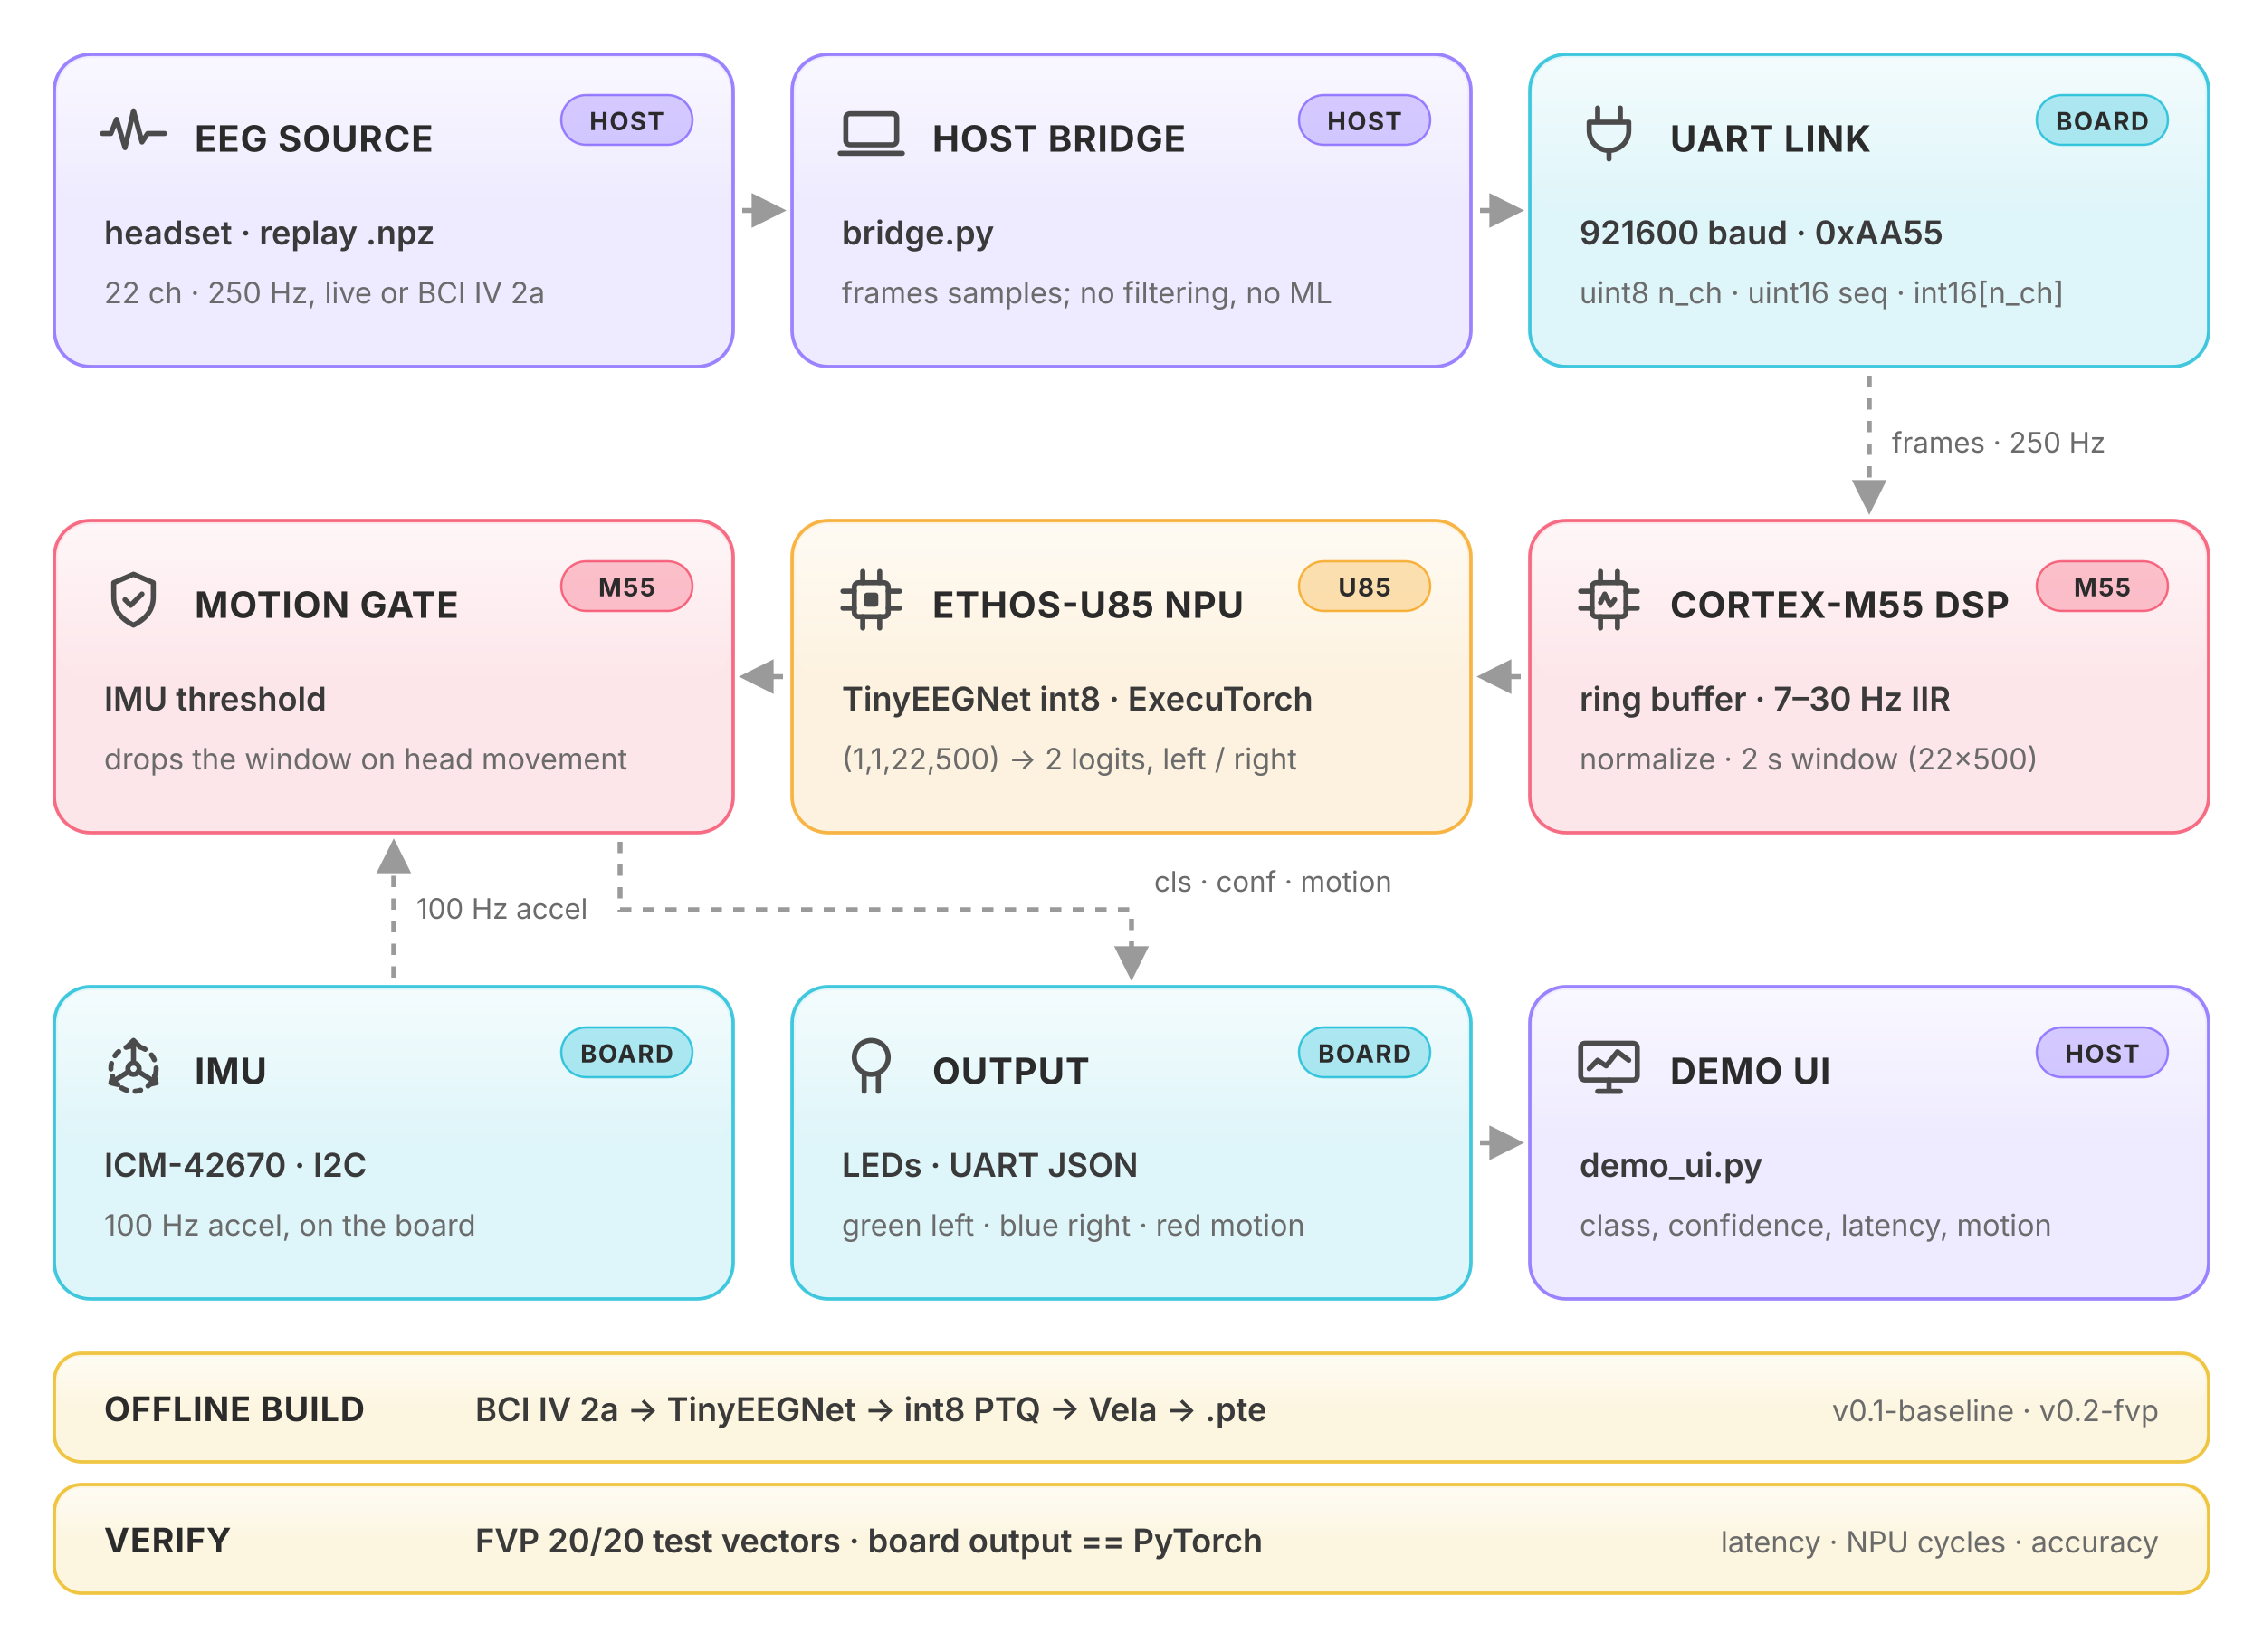
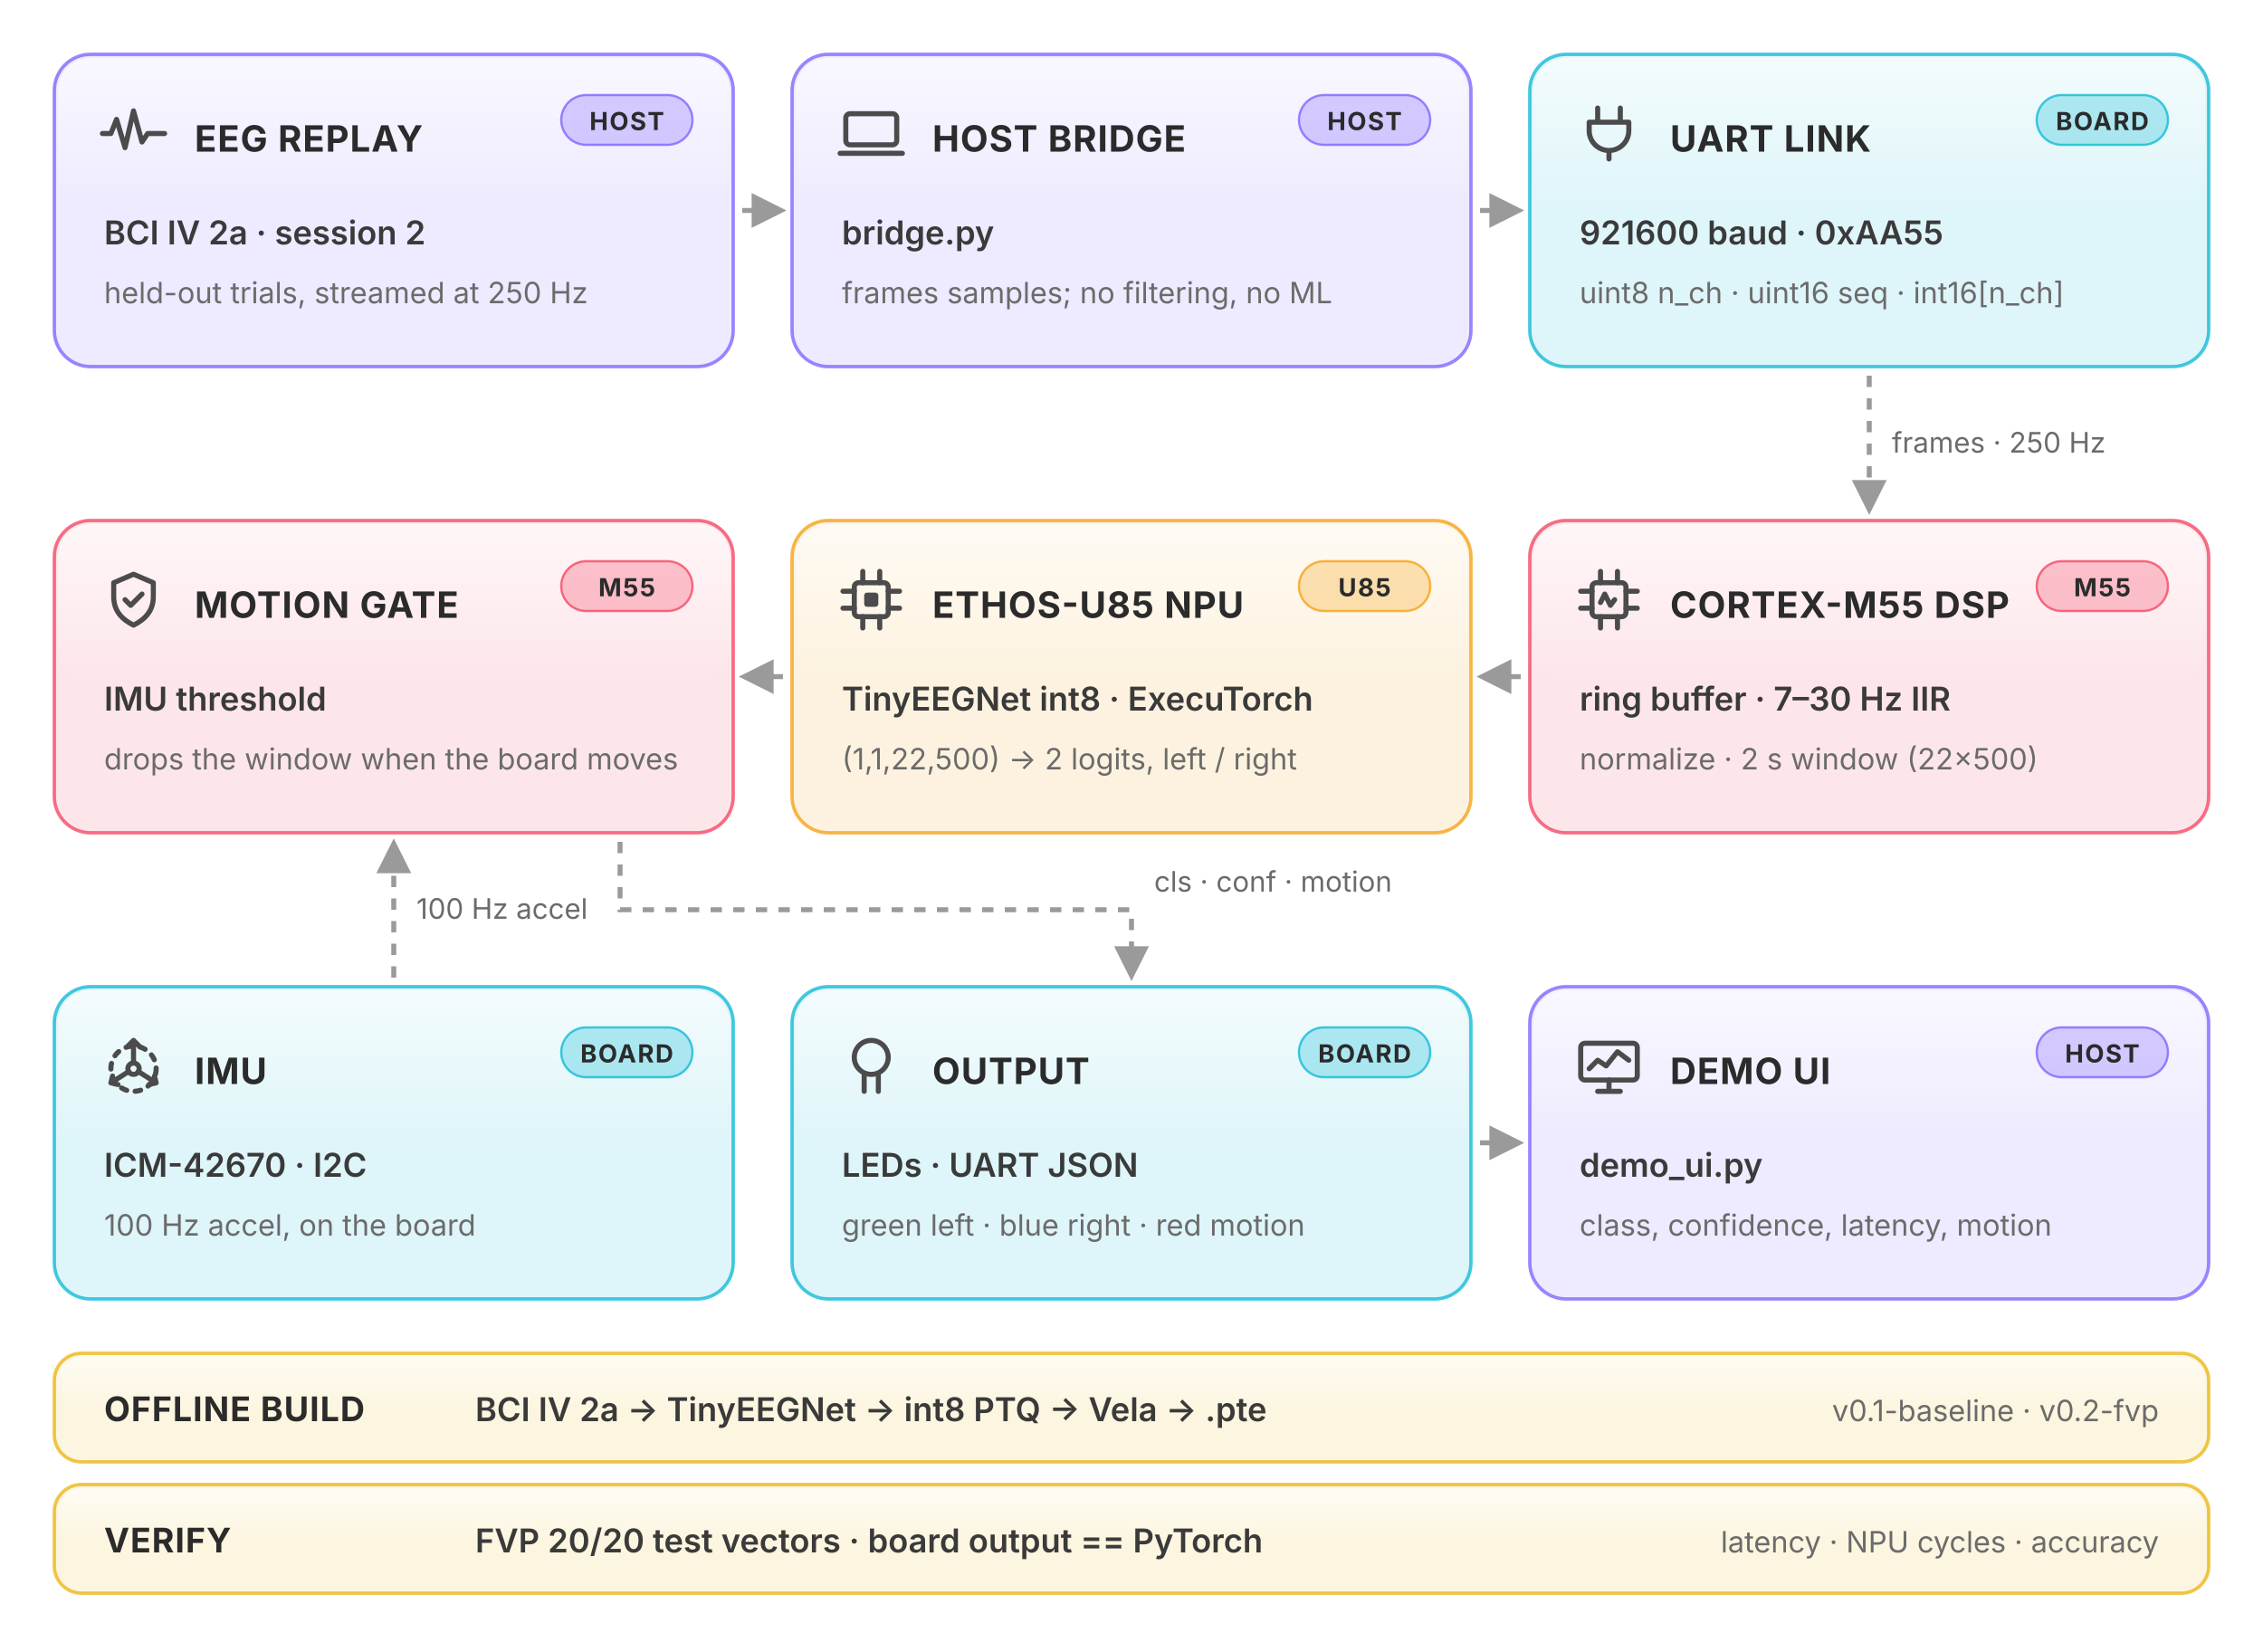
<svg xmlns="http://www.w3.org/2000/svg" viewBox="0 0 1000 730" width="1000" height="730" font-family="Inter, -apple-system, 'Segoe UI', Helvetica, Arial, sans-serif">
  <defs>
    <marker id="ah" viewBox="0 0 10 10" refX="9" refY="5" markerWidth="7" markerHeight="7" orient="auto-start-reverse">
      <path d="M0,0 L10,5 L0,10 z" fill="#9a9a9a" />
    </marker>
    <linearGradient id="sheen" x1="0" y1="0" x2="0" y2="1">
      <stop offset="0" stop-color="#ffffff" stop-opacity="0.65" />
      <stop offset="1" stop-color="#ffffff" stop-opacity="0" />
    </linearGradient>
  </defs>
  <rect x="24" y="24" width="300" height="138" rx="16" fill="rgba(124,92,255,0.13)" stroke="rgba(124,92,255,0.75)" stroke-width="1.5" />
  <rect x="25.5" y="25.5" width="297" height="69.0" rx="14.5" fill="url(#sheen)" />
  <g transform="translate(44,44) scale(1.25)" fill="none" stroke="#4b4b4b" stroke-width="1.8" stroke-linecap="round" stroke-linejoin="round">
    <path d="M1 12h3l2-5 3 10 3-13 3 11 2-3h6" stroke-dasharray="56 56">
      <animate attributeName="stroke-dashoffset" values="0;-112" dur="2.4s" repeatCount="indefinite" />
    </path>
  </g>
-   <text x="86" y="67" font-size="16" font-weight="700" letter-spacing="0.4" fill="#2b2b2b">EEG SOURCE</text>
+   <text x="86" y="67" font-size="16" font-weight="700" letter-spacing="0.4" fill="#2b2b2b">EEG REPLAY</text>
  <rect x="248" y="42" width="58" height="22" rx="11" fill="rgba(124,92,255,0.28)" stroke="rgba(124,92,255,0.75)" stroke-width="1" />
  <text x="277" y="57.5" font-size="11" font-weight="700" letter-spacing="0.6" text-anchor="middle" fill="#2b2b2b">HOST</text>
-   <text x="46" y="108" font-size="14.5" font-weight="600" fill="#3a3a3a">headset · replay .npz</text>
-   <text x="46" y="134" font-size="13" fill="#6b6b6b">22 ch · 250 Hz, live or BCI IV 2a</text>
+   <text x="46" y="108" font-size="14.5" font-weight="600" fill="#3a3a3a">BCI IV 2a · session 2</text>
+   <text x="46" y="134" font-size="13" fill="#6b6b6b">held-out trials, streamed at 250 Hz</text>
  <rect x="350" y="24" width="300" height="138" rx="16" fill="rgba(124,92,255,0.13)" stroke="rgba(124,92,255,0.75)" stroke-width="1.5" />
  <rect x="351.5" y="25.5" width="297" height="69.0" rx="14.5" fill="url(#sheen)" />
  <g transform="translate(370,44) scale(1.25)" fill="none" stroke="#4b4b4b" stroke-width="1.8" stroke-linecap="round" stroke-linejoin="round">
    <rect x="3" y="5" width="18" height="11" rx="1.5" />
    <path d="M1 19h22" />
  </g>
  <text x="412" y="67" font-size="16" font-weight="700" letter-spacing="0.4" fill="#2b2b2b">HOST BRIDGE</text>
  <rect x="574" y="42" width="58" height="22" rx="11" fill="rgba(124,92,255,0.28)" stroke="rgba(124,92,255,0.75)" stroke-width="1" />
  <text x="603" y="57.5" font-size="11" font-weight="700" letter-spacing="0.6" text-anchor="middle" fill="#2b2b2b">HOST</text>
  <text x="372" y="108" font-size="14.5" font-weight="600" fill="#3a3a3a">bridge.py</text>
  <text x="372" y="134" font-size="13" fill="#6b6b6b">frames samples; no filtering, no ML</text>
  <rect x="676" y="24" width="300" height="138" rx="16" fill="rgba(6,182,212,0.13)" stroke="rgba(6,182,212,0.75)" stroke-width="1.5" />
  <rect x="677.5" y="25.5" width="297" height="69.0" rx="14.5" fill="url(#sheen)" />
  <g transform="translate(696,44) scale(1.25)" fill="none" stroke="#4b4b4b" stroke-width="1.8" stroke-linecap="round" stroke-linejoin="round">
    <path d="M8 3v5M16 3v5M5 8h14v3a7 7 0 0 1-14 0zM12 18v3" />
  </g>
  <text x="738" y="67" font-size="16" font-weight="700" letter-spacing="0.4" fill="#2b2b2b">UART LINK</text>
  <rect x="900" y="42" width="58" height="22" rx="11" fill="rgba(6,182,212,0.28)" stroke="rgba(6,182,212,0.75)" stroke-width="1" />
  <text x="929" y="57.5" font-size="11" font-weight="700" letter-spacing="0.6" text-anchor="middle" fill="#2b2b2b">BOARD</text>
  <text x="698" y="108" font-size="14.5" font-weight="600" fill="#3a3a3a">921600 baud · 0xAA55</text>
  <text x="698" y="134" font-size="13" fill="#6b6b6b">uint8 n_ch · uint16 seq · int16[n_ch]</text>
  <rect x="676" y="230" width="300" height="138" rx="16" fill="rgba(244,63,94,0.13)" stroke="rgba(244,63,94,0.75)" stroke-width="1.5" />
  <rect x="677.5" y="231.5" width="297" height="69.0" rx="14.5" fill="url(#sheen)" />
  <g transform="translate(696,250) scale(1.25)" fill="none" stroke="#4b4b4b" stroke-width="1.8" stroke-linecap="round" stroke-linejoin="round">
    <rect x="6" y="6" width="12" height="12" rx="1.5" />
    <path d="M9 2v4M15 2v4M9 18v4M15 18v4M2 9h4M2 15h4M18 9h4M18 15h4" />
    <path d="M9 13l1.5-3 2 4 1.5-2" />
  </g>
  <text x="738" y="273" font-size="16" font-weight="700" letter-spacing="0.4" fill="#2b2b2b">CORTEX-M55 DSP</text>
  <rect x="900" y="248" width="58" height="22" rx="11" fill="rgba(244,63,94,0.28)" stroke="rgba(244,63,94,0.75)" stroke-width="1" />
  <text x="929" y="263.5" font-size="11" font-weight="700" letter-spacing="0.6" text-anchor="middle" fill="#2b2b2b">M55</text>
  <text x="698" y="314" font-size="14.5" font-weight="600" fill="#3a3a3a">ring buffer · 7–30 Hz IIR</text>
  <text x="698" y="340" font-size="13" fill="#6b6b6b">normalize · 2 s window (22×500)</text>
  <rect x="350" y="230" width="300" height="138" rx="16" fill="rgba(245,158,11,0.13)" stroke="rgba(245,158,11,0.75)" stroke-width="1.5" />
  <rect x="351.5" y="231.5" width="297" height="69.0" rx="14.5" fill="url(#sheen)" />
  <g transform="translate(370,250) scale(1.25)" fill="none" stroke="#4b4b4b" stroke-width="1.8" stroke-linecap="round" stroke-linejoin="round">
    <rect x="6" y="6" width="12" height="12" rx="1.5" />
    <path d="M9 2v4M15 2v4M9 18v4M15 18v4M2 9h4M2 15h4M18 9h4M18 15h4" />
    <rect x="9.5" y="9.5" width="5" height="5" rx="1" fill="#4b4b4b" stroke="none">
      <animate attributeName="opacity" values="1;0.25;1" dur="0.8s" repeatCount="indefinite" />
    </rect>
  </g>
  <text x="412" y="273" font-size="16" font-weight="700" letter-spacing="0.4" fill="#2b2b2b">ETHOS-U85 NPU</text>
  <rect x="574" y="248" width="58" height="22" rx="11" fill="rgba(245,158,11,0.28)" stroke="rgba(245,158,11,0.75)" stroke-width="1" />
  <text x="603" y="263.5" font-size="11" font-weight="700" letter-spacing="0.6" text-anchor="middle" fill="#2b2b2b">U85</text>
  <text x="372" y="314" font-size="14.5" font-weight="600" fill="#3a3a3a">TinyEEGNet int8 · ExecuTorch</text>
  <text x="372" y="340" font-size="13" fill="#6b6b6b">(1,1,22,500) → 2 logits, left / right</text>
  <rect x="24" y="230" width="300" height="138" rx="16" fill="rgba(244,63,94,0.13)" stroke="rgba(244,63,94,0.75)" stroke-width="1.5" />
  <rect x="25.5" y="231.5" width="297" height="69.0" rx="14.5" fill="url(#sheen)" />
  <g transform="translate(44,250) scale(1.25)" fill="none" stroke="#4b4b4b" stroke-width="1.8" stroke-linecap="round" stroke-linejoin="round">
    <path d="M12 3l7 3v5c0 5-3 8-7 10-4-2-7-5-7-10V6z" />
    <path d="M9 12l2 2 4-4">
      <animate attributeName="opacity" values="1;1;0;1" keyTimes="0;0.6;0.8;1" dur="3s" repeatCount="indefinite" />
    </path>
  </g>
  <text x="86" y="273" font-size="16" font-weight="700" letter-spacing="0.4" fill="#2b2b2b">MOTION GATE</text>
  <rect x="248" y="248" width="58" height="22" rx="11" fill="rgba(244,63,94,0.28)" stroke="rgba(244,63,94,0.75)" stroke-width="1" />
  <text x="277" y="263.5" font-size="11" font-weight="700" letter-spacing="0.6" text-anchor="middle" fill="#2b2b2b">M55</text>
  <text x="46" y="314" font-size="14.5" font-weight="600" fill="#3a3a3a">IMU threshold</text>
-   <text x="46" y="340" font-size="13" fill="#6b6b6b">drops the window on head movement</text>
+   <text x="46" y="340" font-size="13" fill="#6b6b6b">drops the window when the board moves</text>
  <rect x="24" y="436" width="300" height="138" rx="16" fill="rgba(6,182,212,0.13)" stroke="rgba(6,182,212,0.75)" stroke-width="1.5" />
  <rect x="25.5" y="437.5" width="297" height="69.0" rx="14.5" fill="url(#sheen)" />
  <g transform="translate(44,456) scale(1.25)" fill="none" stroke="#4b4b4b" stroke-width="1.8" stroke-linecap="round" stroke-linejoin="round">
    <circle cx="12" cy="13" r="2" />
    <path d="M12 11V3M10 5l2-2 2 2M13.7 14l6.3 4M17.5 18.6l2.5-.6-.6-2.4M10.3 14L4 18M6.5 18.6L4 18l.6-2.4" />
    <circle cx="12" cy="13" r="8" stroke-dasharray="2 3">
      <animate attributeName="opacity" values="0.9;0.1;0.9" dur="1.5s" repeatCount="indefinite" />
    </circle>
  </g>
  <text x="86" y="479" font-size="16" font-weight="700" letter-spacing="0.4" fill="#2b2b2b">IMU</text>
  <rect x="248" y="454" width="58" height="22" rx="11" fill="rgba(6,182,212,0.28)" stroke="rgba(6,182,212,0.75)" stroke-width="1" />
  <text x="277" y="469.5" font-size="11" font-weight="700" letter-spacing="0.6" text-anchor="middle" fill="#2b2b2b">BOARD</text>
  <text x="46" y="520" font-size="14.5" font-weight="600" fill="#3a3a3a">ICM-42670 · I2C</text>
  <text x="46" y="546" font-size="13" fill="#6b6b6b">100 Hz accel, on the board</text>
  <rect x="350" y="436" width="300" height="138" rx="16" fill="rgba(6,182,212,0.13)" stroke="rgba(6,182,212,0.75)" stroke-width="1.5" />
  <rect x="351.5" y="437.5" width="297" height="69.0" rx="14.5" fill="url(#sheen)" />
  <g transform="translate(370,456) scale(1.25)" fill="none" stroke="#4b4b4b" stroke-width="1.8" stroke-linecap="round" stroke-linejoin="round">
    <circle cx="12" cy="9" r="6" stroke="none">
      <animate attributeName="fill" values="#2da44e;#1f6feb;#cf222e" calcMode="discrete" dur="3s" repeatCount="indefinite" />
    </circle>
    <circle cx="12" cy="9" r="6" />
    <path d="M9.5 15v6M14.5 15v6" />
  </g>
  <text x="412" y="479" font-size="16" font-weight="700" letter-spacing="0.4" fill="#2b2b2b">OUTPUT</text>
  <rect x="574" y="454" width="58" height="22" rx="11" fill="rgba(6,182,212,0.28)" stroke="rgba(6,182,212,0.75)" stroke-width="1" />
  <text x="603" y="469.5" font-size="11" font-weight="700" letter-spacing="0.6" text-anchor="middle" fill="#2b2b2b">BOARD</text>
  <text x="372" y="520" font-size="14.5" font-weight="600" fill="#3a3a3a">LEDs · UART JSON</text>
  <text x="372" y="546" font-size="13" fill="#6b6b6b">green left · blue right · red motion</text>
  <rect x="676" y="436" width="300" height="138" rx="16" fill="rgba(124,92,255,0.13)" stroke="rgba(124,92,255,0.75)" stroke-width="1.5" />
  <rect x="677.5" y="437.5" width="297" height="69.0" rx="14.5" fill="url(#sheen)" />
  <g transform="translate(696,456) scale(1.25)" fill="none" stroke="#4b4b4b" stroke-width="1.8" stroke-linecap="round" stroke-linejoin="round">
    <rect x="2" y="4" width="20" height="13" rx="1.5" />
    <path d="M8 21h8M12 17v4" />
    <path d="M5 13l3-3 3 2 4-5 4 3" />
  </g>
  <text x="738" y="479" font-size="16" font-weight="700" letter-spacing="0.4" fill="#2b2b2b">DEMO UI</text>
  <rect x="900" y="454" width="58" height="22" rx="11" fill="rgba(124,92,255,0.28)" stroke="rgba(124,92,255,0.75)" stroke-width="1" />
  <text x="929" y="469.5" font-size="11" font-weight="700" letter-spacing="0.6" text-anchor="middle" fill="#2b2b2b">HOST</text>
  <text x="698" y="520" font-size="14.5" font-weight="600" fill="#3a3a3a">demo_ui.py</text>
  <text x="698" y="546" font-size="13" fill="#6b6b6b">class, confidence, latency, motion</text>
  <path d="M328,93.0 H346" fill="none" stroke="#9a9a9a" stroke-width="2.2" stroke-dasharray="5 5" marker-end="url(#ah)">
    <animate attributeName="stroke-dashoffset" from="10" to="0" dur="0.6s" repeatCount="indefinite" />
  </path>
  <path d="M654,93.0 H672" fill="none" stroke="#9a9a9a" stroke-width="2.2" stroke-dasharray="5 5" marker-end="url(#ah)">
    <animate attributeName="stroke-dashoffset" from="10" to="0" dur="0.6s" repeatCount="indefinite" />
  </path>
  <path d="M826.0,166 V226" fill="none" stroke="#9a9a9a" stroke-width="2.2" stroke-dasharray="5 5" marker-end="url(#ah)">
    <animate attributeName="stroke-dashoffset" from="10" to="0" dur="0.6s" repeatCount="indefinite" />
  </path>
  <text x="836.0" y="200" font-size="12.5" fill="#6b6b6b" text-anchor="start">frames · 250 Hz</text>
  <path d="M672,299.0 H654" fill="none" stroke="#9a9a9a" stroke-width="2.2" stroke-dasharray="5 5" marker-end="url(#ah)">
    <animate attributeName="stroke-dashoffset" from="10" to="0" dur="0.6s" repeatCount="indefinite" />
  </path>
  <path d="M346,299.0 H328" fill="none" stroke="#9a9a9a" stroke-width="2.2" stroke-dasharray="5 5" marker-end="url(#ah)">
    <animate attributeName="stroke-dashoffset" from="10" to="0" dur="0.6s" repeatCount="indefinite" />
  </path>
  <path d="M174.0,432 V372" fill="none" stroke="#9a9a9a" stroke-width="2.2" stroke-dasharray="5 5" marker-end="url(#ah)">
    <animate attributeName="stroke-dashoffset" from="10" to="0" dur="0.6s" repeatCount="indefinite" />
  </path>
  <text x="184.0" y="406" font-size="12.5" fill="#6b6b6b" text-anchor="start">100 Hz accel</text>
  <path d="M274,372 V402.0 H500.0 V432" fill="none" stroke="#9a9a9a" stroke-width="2.2" stroke-dasharray="5 5" marker-end="url(#ah)">
    <animate attributeName="stroke-dashoffset" from="10" to="0" dur="0.6s" repeatCount="indefinite" />
  </path>
  <text x="510.0" y="394.0" font-size="12.5" fill="#6b6b6b" text-anchor="start">cls · conf · motion</text>
  <path d="M654,505.0 H672" fill="none" stroke="#9a9a9a" stroke-width="2.2" stroke-dasharray="5 5" marker-end="url(#ah)">
    <animate attributeName="stroke-dashoffset" from="10" to="0" dur="0.6s" repeatCount="indefinite" />
  </path>
  <rect x="24" y="598" width="952" height="48" rx="12" fill="rgba(234,179,8,0.13)" stroke="rgba(234,179,8,0.75)" stroke-width="1.5" />
  <rect x="25.5" y="599.5" width="949" height="24.0" rx="10.5" fill="url(#sheen)" />
  <text x="46" y="628" font-size="15" font-weight="700" letter-spacing="0.4" fill="#2b2b2b">OFFLINE BUILD</text>
  <text x="210" y="628" font-size="14.5" font-weight="600" fill="#3a3a3a">BCI IV 2a → TinyEEGNet → int8 PTQ → Vela → .pte</text>
  <text x="954" y="628" font-size="13" text-anchor="end" fill="#6b6b6b">v0.1-baseline · v0.2-fvp</text>
  <rect x="24" y="656" width="952" height="48" rx="12" fill="rgba(234,179,8,0.13)" stroke="rgba(234,179,8,0.75)" stroke-width="1.5" />
  <rect x="25.5" y="657.5" width="949" height="24.0" rx="10.5" fill="url(#sheen)" />
  <text x="46" y="686" font-size="15" font-weight="700" letter-spacing="0.4" fill="#2b2b2b">VERIFY</text>
  <text x="210" y="686" font-size="14.5" font-weight="600" fill="#3a3a3a">FVP 20/20 test vectors · board output == PyTorch</text>
  <text x="954" y="686" font-size="13" text-anchor="end" fill="#6b6b6b">latency · NPU cycles · accuracy</text>
</svg>
